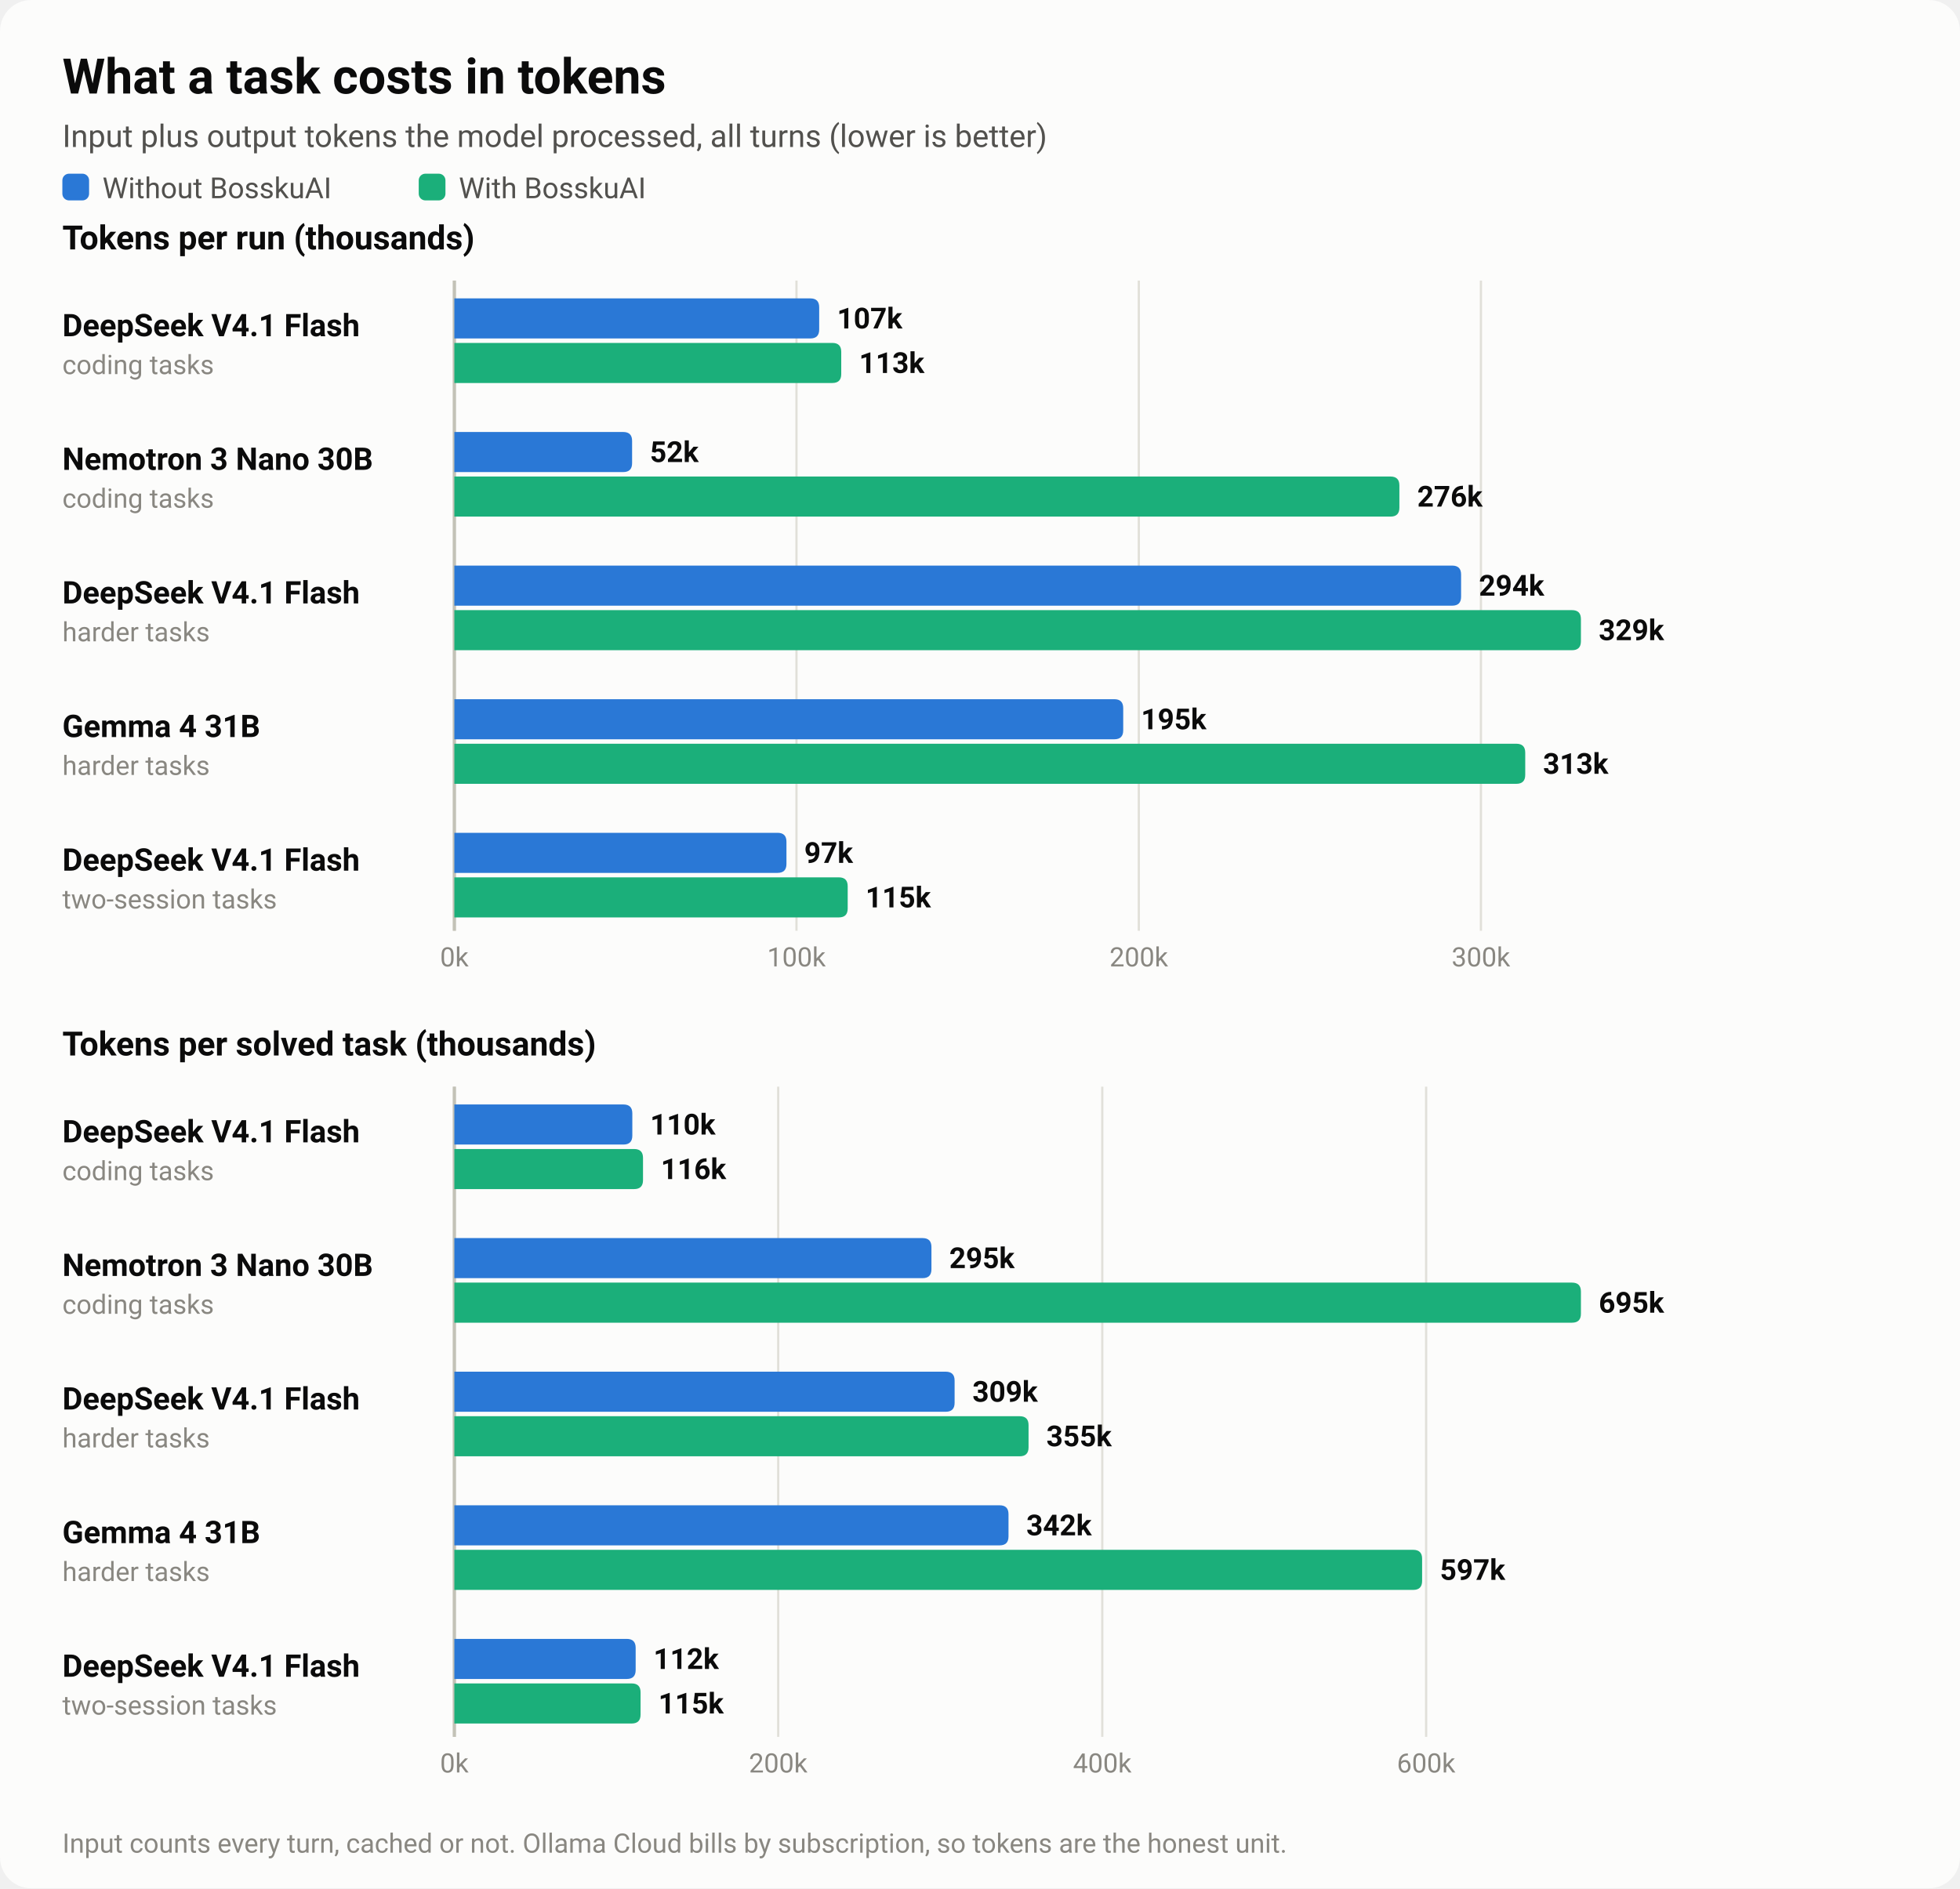
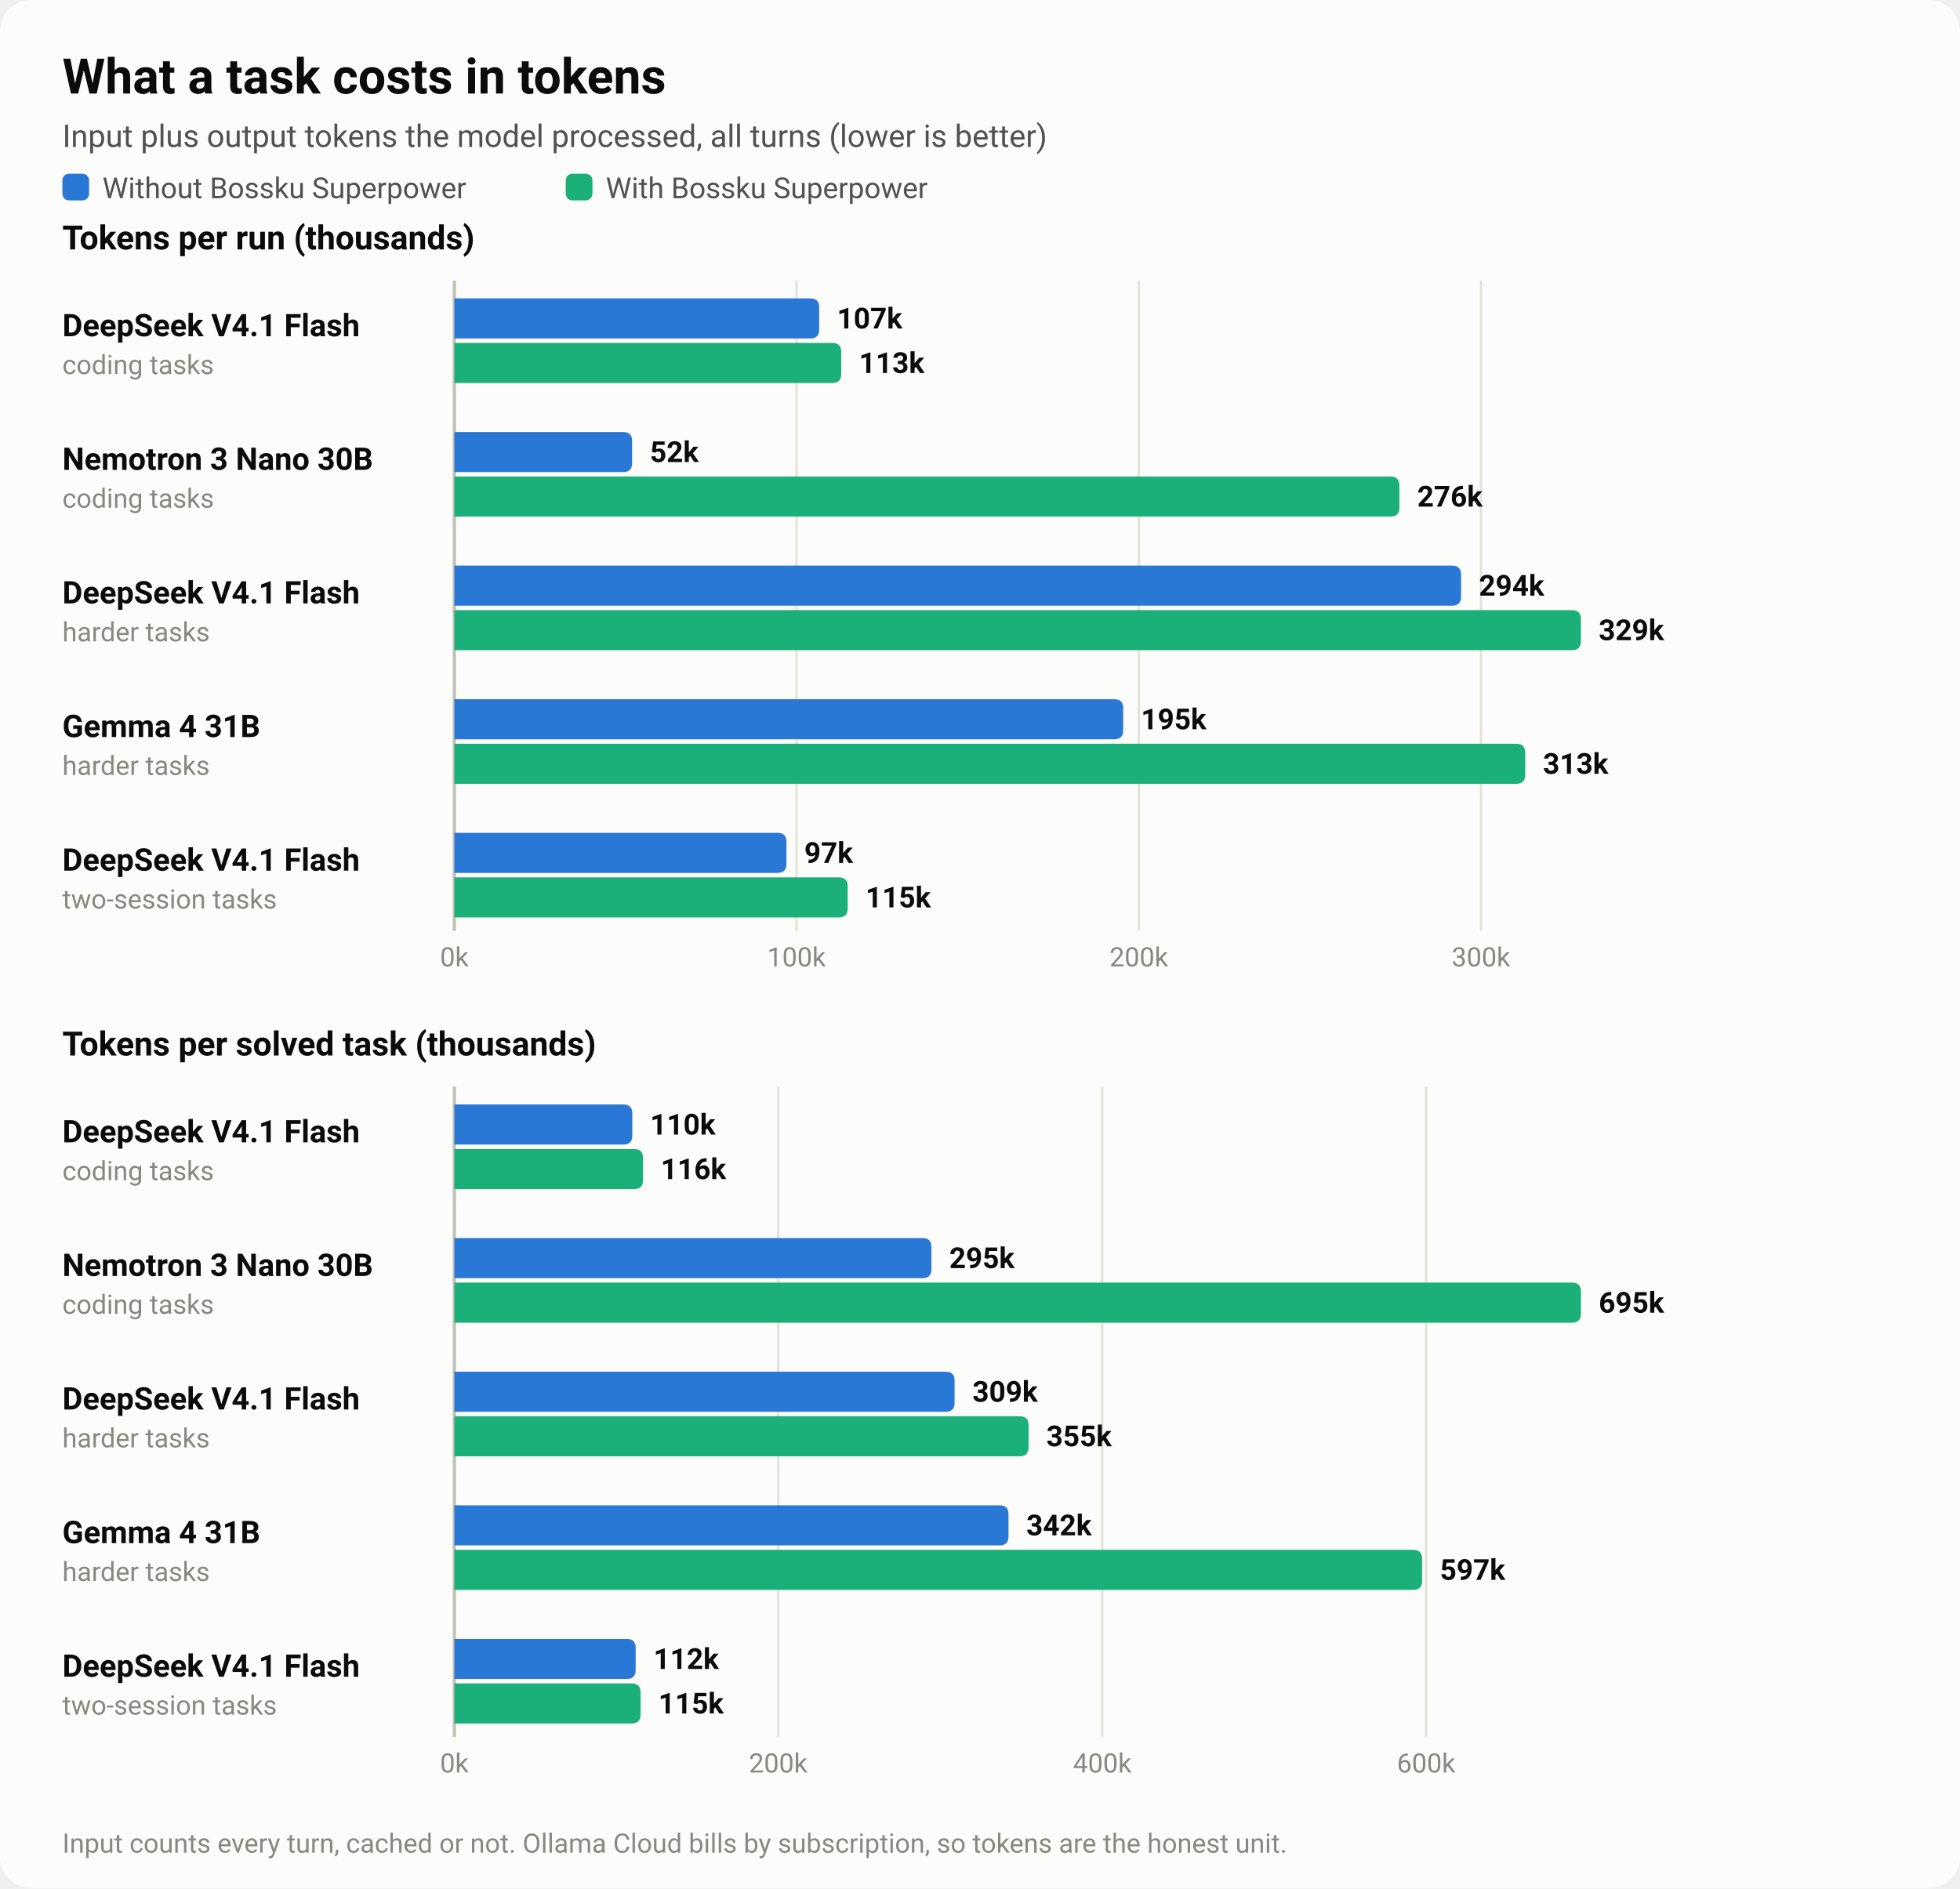
<svg xmlns="http://www.w3.org/2000/svg" viewBox="0 0 880 848" width="880" height="848" role="img" aria-labelledby="t d">
  <style>text{font-family:system-ui, -apple-system, "Segoe UI", Roboto, sans-serif}.card{fill:#fcfcfb}.ink{fill:#0b0b0b}.ink2{fill:#52514e}.muted{fill:#898781}.grid{stroke:#e1e0d9}.base{stroke:#c3c2b7}.whisker{stroke:#52514e}.s0{fill:#2a78d6}.s1{fill:#1baf7a}@media (prefers-color-scheme:dark){.card{fill:#1a1a19}.ink{fill:#ffffff}.ink2{fill:#c3c2b7}.muted{fill:#898781}.grid{stroke:#2c2c2a}.base{stroke:#383835}.whisker{stroke:#c3c2b7}.s0{fill:#3987e5}.s1{fill:#199e70}}</style>
  <rect class="card" width="880" height="848" rx="14" />
  <text class="ink" x="28" y="42" font-size="22" font-weight="650">What a task costs in tokens</text>
  <text class="ink2" x="28" y="66" font-size="14">Input plus output tokens the model processed, all turns (lower is better)</text>
  <rect class="s0" x="28" y="78" width="12" height="12" rx="3" />
-   <text class="ink2" x="46" y="89" font-size="13">Without BosskuAI</text>
-   <rect class="s1" x="188" y="78" width="12" height="12" rx="3" />
-   <text class="ink2" x="206" y="89" font-size="13">With BosskuAI</text>
+   <text class="ink2" x="46" y="89" font-size="13">Without Bossku Superpower</text>
+   <rect class="s1" x="254" y="78" width="12" height="12" rx="3" />
+   <text class="ink2" x="272" y="89" font-size="13">With Bossku Superpower</text>
  <text class="ink" x="28" y="112" font-size="15" font-weight="650">Tokens per run (thousands)</text>
  <line class="grid" x1="204.0" y1="126" x2="204.0" y2="418" stroke-width="1" />
  <text class="muted" x="204.0" y="434" font-size="12" text-anchor="middle">0k</text>
  <line class="grid" x1="357.6" y1="126" x2="357.6" y2="418" stroke-width="1" />
  <text class="muted" x="357.6" y="434" font-size="12" text-anchor="middle">100k</text>
  <line class="grid" x1="511.3" y1="126" x2="511.3" y2="418" stroke-width="1" />
  <text class="muted" x="511.3" y="434" font-size="12" text-anchor="middle">200k</text>
  <line class="grid" x1="664.9" y1="126" x2="664.9" y2="418" stroke-width="1" />
  <text class="muted" x="664.9" y="434" font-size="12" text-anchor="middle">300k</text>
  <line class="base" x1="204" y1="126" x2="204" y2="418" stroke-width="1.5" />
  <text class="ink" x="28" y="151.0" font-size="14" font-weight="600">DeepSeek V4.1 Flash</text>
  <text class="muted" x="28" y="168.0" font-size="12">coding tasks</text>
  <path class="s0" d="M204,134 H363.8 Q367.8,134 367.8,138.0 V148.0 Q367.8,152 363.8,152 H204 Z" />
  <text class="ink" x="375.8" y="147.5" font-size="13" font-weight="600">107k</text>
  <path class="s1" d="M204,154 H373.7 Q377.7,154 377.7,158.0 V168.0 Q377.7,172 373.7,172 H204 Z" />
  <text class="ink" x="385.7" y="167.5" font-size="13" font-weight="600">113k</text>
  <text class="ink" x="28" y="211.0" font-size="14" font-weight="600">Nemotron 3 Nano 30B</text>
  <text class="muted" x="28" y="228.0" font-size="12">coding tasks</text>
  <path class="s0" d="M204,194 H279.8 Q283.8,194 283.8,198.0 V208.0 Q283.8,212 279.8,212 H204 Z" />
  <text class="ink" x="291.8" y="207.5" font-size="13" font-weight="600">52k</text>
  <path class="s1" d="M204,214 H624.3 Q628.3,214 628.3,218.0 V228.0 Q628.3,232 624.3,232 H204 Z" />
  <text class="ink" x="636.3" y="227.5" font-size="13" font-weight="600">276k</text>
  <text class="ink" x="28" y="271.0" font-size="14" font-weight="600">DeepSeek V4.1 Flash</text>
  <text class="muted" x="28" y="288.0" font-size="12">harder tasks</text>
  <path class="s0" d="M204,254 H652.0 Q656.0,254 656.0,258.0 V268.0 Q656.0,272 652.0,272 H204 Z" />
  <text class="ink" x="664.0" y="267.5" font-size="13" font-weight="600">294k</text>
  <path class="s1" d="M204,274 H705.8 Q709.8,274 709.8,278.0 V288.0 Q709.8,292 705.8,292 H204 Z" />
  <text class="ink" x="717.8" y="287.5" font-size="13" font-weight="600">329k</text>
  <text class="ink" x="28" y="331.0" font-size="14" font-weight="600">Gemma 4 31B</text>
  <text class="muted" x="28" y="348.0" font-size="12">harder tasks</text>
  <path class="s0" d="M204,314 H500.3 Q504.3,314 504.3,318.0 V328.0 Q504.3,332 500.3,332 H204 Z" />
  <text class="ink" x="512.3" y="327.5" font-size="13" font-weight="600">195k</text>
  <path class="s1" d="M204,334 H680.8 Q684.8,334 684.8,338.0 V348.0 Q684.8,352 680.8,352 H204 Z" />
  <text class="ink" x="692.8" y="347.5" font-size="13" font-weight="600">313k</text>
  <text class="ink" x="28" y="391.0" font-size="14" font-weight="600">DeepSeek V4.1 Flash</text>
  <text class="muted" x="28" y="408.0" font-size="12">two-session tasks</text>
  <path class="s0" d="M204,374 H349.1 Q353.1,374 353.1,378.0 V388.0 Q353.1,392 349.1,392 H204 Z" />
  <text class="ink" x="361.1" y="387.5" font-size="13" font-weight="600">97k</text>
  <path class="s1" d="M204,394 H376.6 Q380.6,394 380.6,398.0 V408.0 Q380.6,412 376.6,412 H204 Z" />
  <text class="ink" x="388.6" y="407.5" font-size="13" font-weight="600">115k</text>
  <text class="ink" x="28" y="474" font-size="15" font-weight="650">Tokens per solved task (thousands)</text>
  <line class="grid" x1="204.0" y1="488" x2="204.0" y2="780" stroke-width="1" />
  <text class="muted" x="204.0" y="796" font-size="12" text-anchor="middle">0k</text>
  <line class="grid" x1="349.4" y1="488" x2="349.4" y2="780" stroke-width="1" />
  <text class="muted" x="349.4" y="796" font-size="12" text-anchor="middle">200k</text>
  <line class="grid" x1="494.9" y1="488" x2="494.9" y2="780" stroke-width="1" />
  <text class="muted" x="494.9" y="796" font-size="12" text-anchor="middle">400k</text>
  <line class="grid" x1="640.3" y1="488" x2="640.3" y2="780" stroke-width="1" />
  <text class="muted" x="640.3" y="796" font-size="12" text-anchor="middle">600k</text>
  <line class="base" x1="204" y1="488" x2="204" y2="780" stroke-width="1.5" />
  <text class="ink" x="28" y="513.0" font-size="14" font-weight="600">DeepSeek V4.1 Flash</text>
  <text class="muted" x="28" y="530.0" font-size="12">coding tasks</text>
  <path class="s0" d="M204,496 H279.9 Q283.9,496 283.9,500.0 V510.0 Q283.9,514 279.9,514 H204 Z" />
  <text class="ink" x="291.9" y="509.5" font-size="13" font-weight="600">110k</text>
  <path class="s1" d="M204,516 H284.7 Q288.7,516 288.7,520.0 V530.0 Q288.7,534 284.7,534 H204 Z" />
  <text class="ink" x="296.7" y="529.5" font-size="13" font-weight="600">116k</text>
  <text class="ink" x="28" y="573.0" font-size="14" font-weight="600">Nemotron 3 Nano 30B</text>
  <text class="muted" x="28" y="590.0" font-size="12">coding tasks</text>
  <path class="s0" d="M204,556 H414.2 Q418.2,556 418.2,560.0 V570.0 Q418.2,574 414.2,574 H204 Z" />
  <text class="ink" x="426.2" y="569.5" font-size="13" font-weight="600">295k</text>
  <path class="s1" d="M204,576 H705.8 Q709.8,576 709.8,580.0 V590.0 Q709.8,594 705.8,594 H204 Z" />
  <text class="ink" x="717.8" y="589.5" font-size="13" font-weight="600">695k</text>
  <text class="ink" x="28" y="633.0" font-size="14" font-weight="600">DeepSeek V4.1 Flash</text>
  <text class="muted" x="28" y="650.0" font-size="12">harder tasks</text>
  <path class="s0" d="M204,616 H424.6 Q428.6,616 428.6,620.0 V630.0 Q428.6,634 424.6,634 H204 Z" />
  <text class="ink" x="436.6" y="629.5" font-size="13" font-weight="600">309k</text>
  <path class="s1" d="M204,636 H457.8 Q461.8,636 461.8,640.0 V650.0 Q461.8,654 457.8,654 H204 Z" />
  <text class="ink" x="469.8" y="649.5" font-size="13" font-weight="600">355k</text>
  <text class="ink" x="28" y="693.0" font-size="14" font-weight="600">Gemma 4 31B</text>
  <text class="muted" x="28" y="710.0" font-size="12">harder tasks</text>
  <path class="s0" d="M204,676 H448.8 Q452.8,676 452.8,680.0 V690.0 Q452.8,694 448.8,694 H204 Z" />
  <text class="ink" x="460.8" y="689.5" font-size="13" font-weight="600">342k</text>
  <path class="s1" d="M204,696 H634.5 Q638.5,696 638.5,700.0 V710.0 Q638.5,714 634.5,714 H204 Z" />
  <text class="ink" x="646.5" y="709.5" font-size="13" font-weight="600">597k</text>
  <text class="ink" x="28" y="753.0" font-size="14" font-weight="600">DeepSeek V4.1 Flash</text>
  <text class="muted" x="28" y="770.0" font-size="12">two-session tasks</text>
  <path class="s0" d="M204,736 H281.4 Q285.4,736 285.4,740.0 V750.0 Q285.4,754 281.4,754 H204 Z" />
  <text class="ink" x="293.4" y="749.5" font-size="13" font-weight="600">112k</text>
  <path class="s1" d="M204,756 H283.6 Q287.6,756 287.6,760.0 V770.0 Q287.6,774 283.6,774 H204 Z" />
  <text class="ink" x="295.6" y="769.5" font-size="13" font-weight="600">115k</text>
  <text class="muted" x="28" y="832" font-size="12">Input counts every turn, cached or not. Ollama Cloud bills by subscription, so tokens are the honest unit.</text>
</svg>
